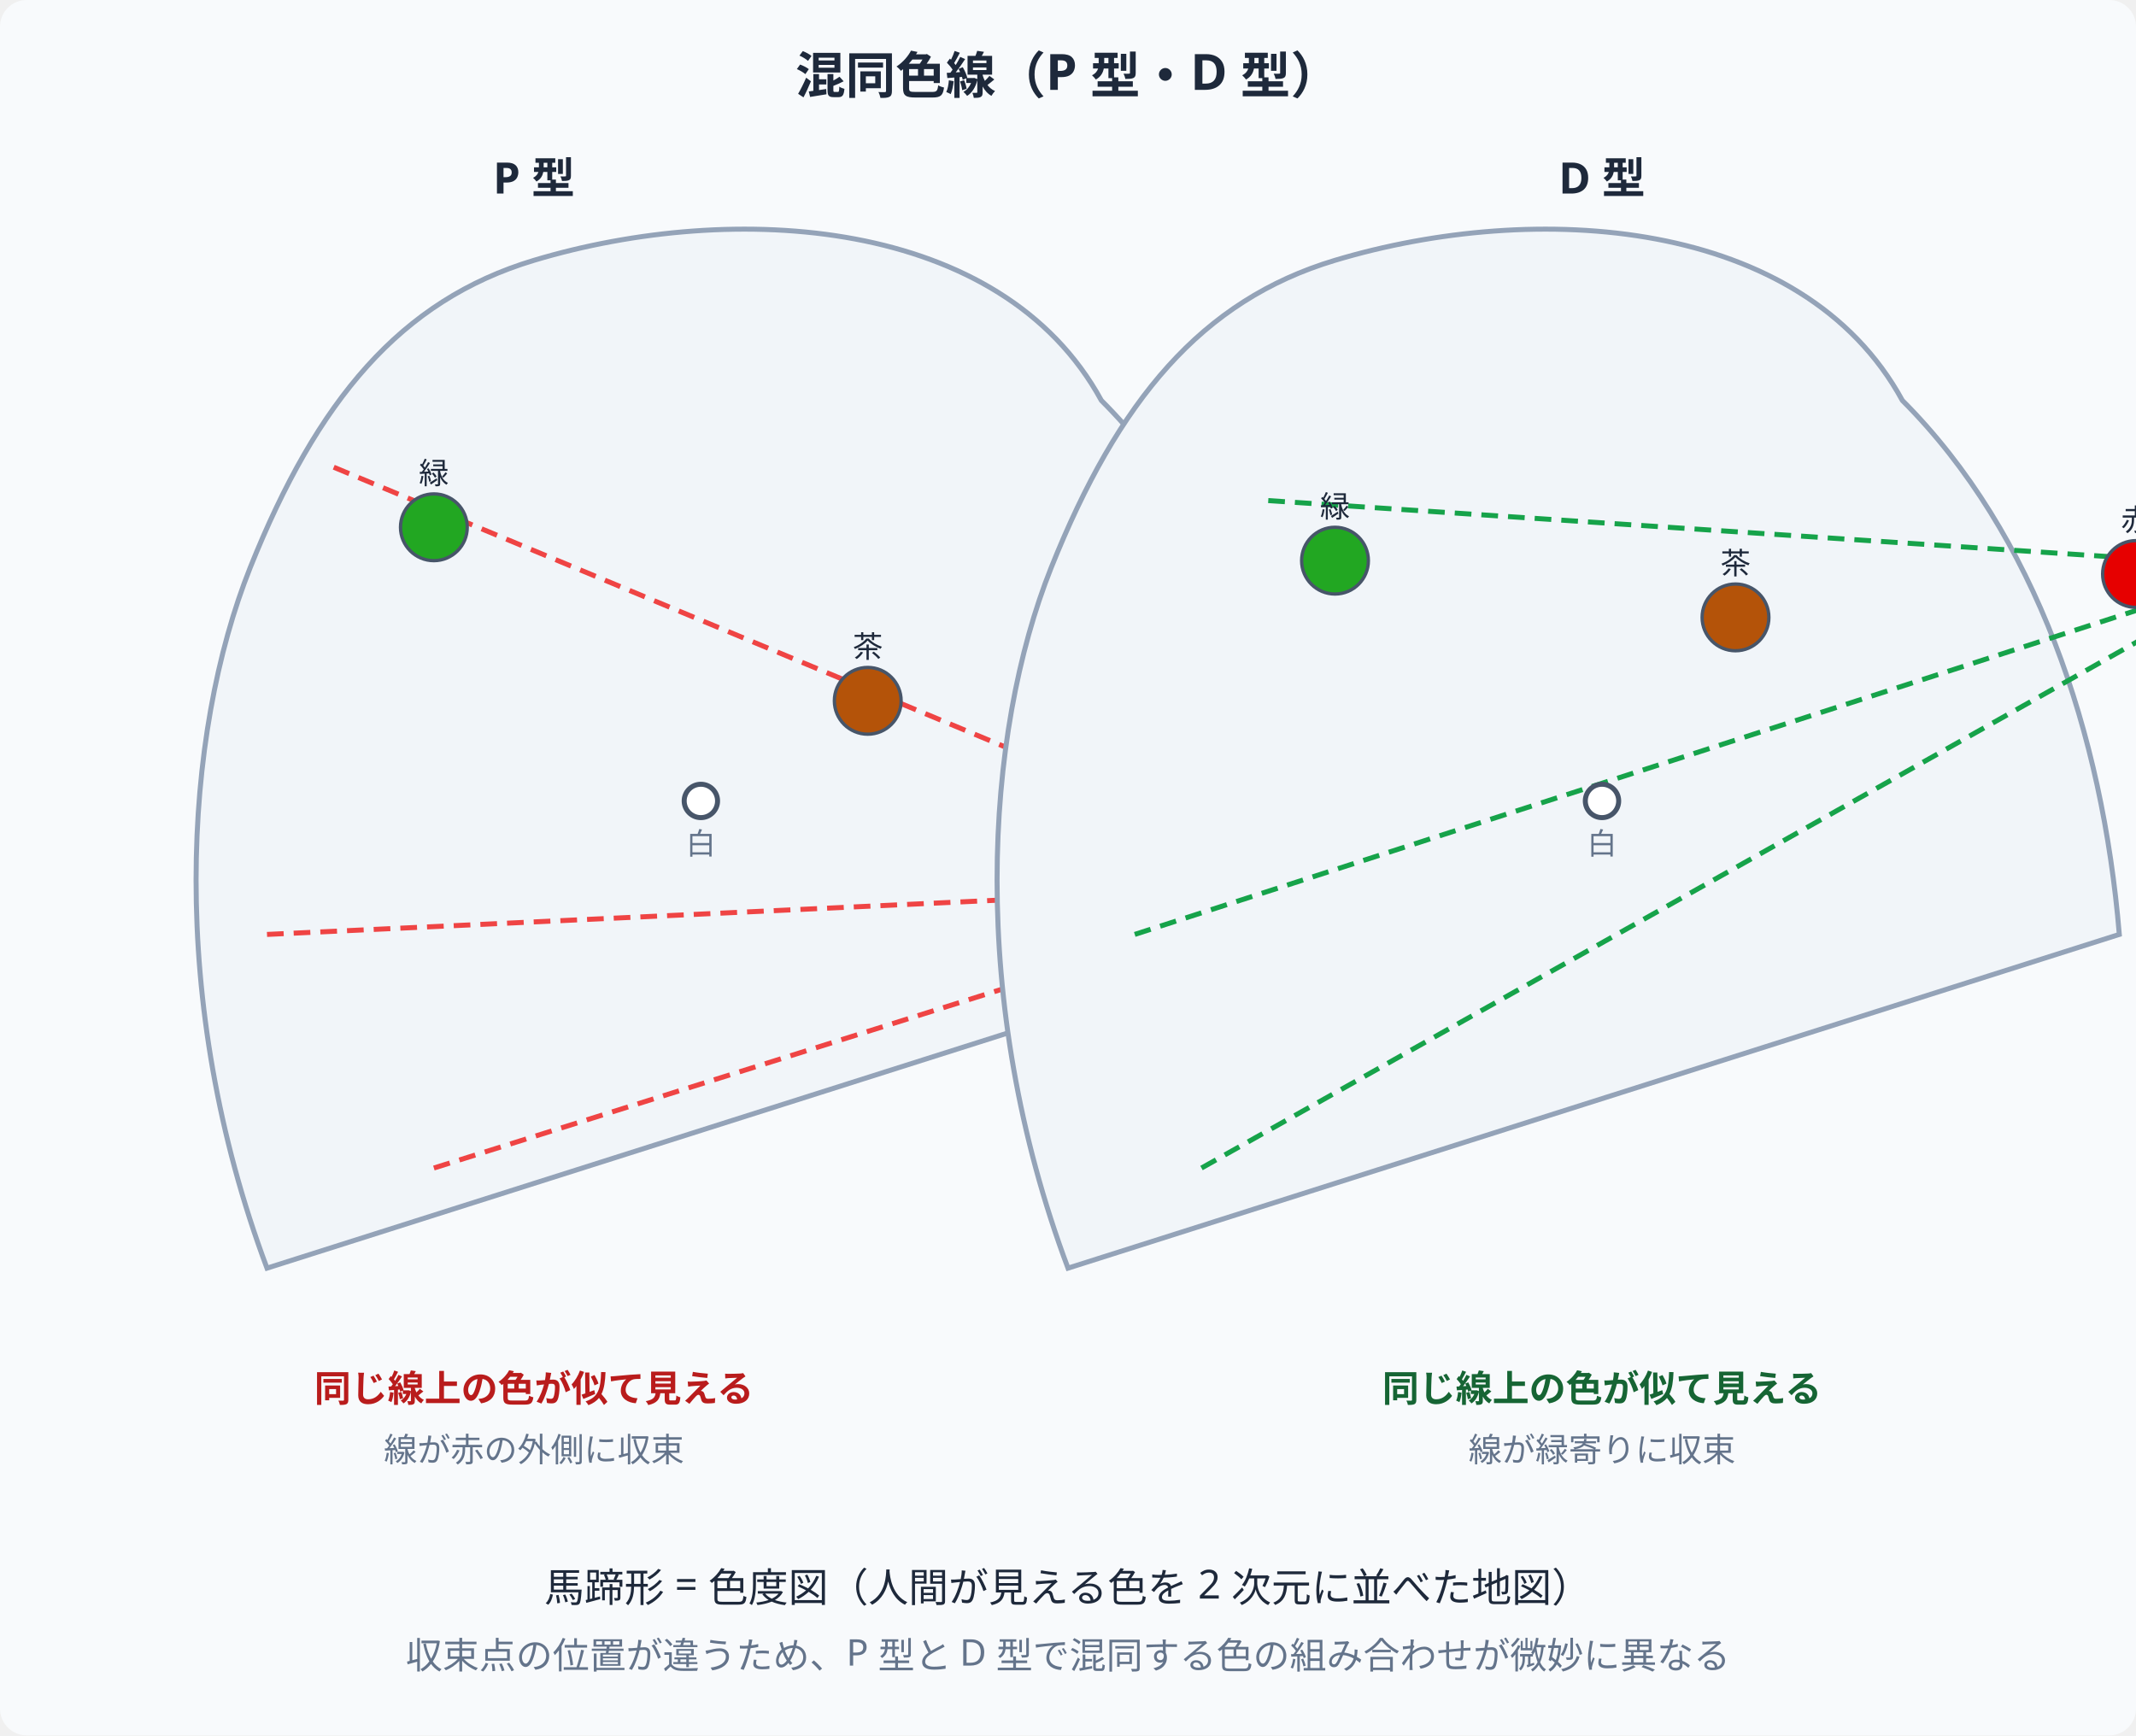
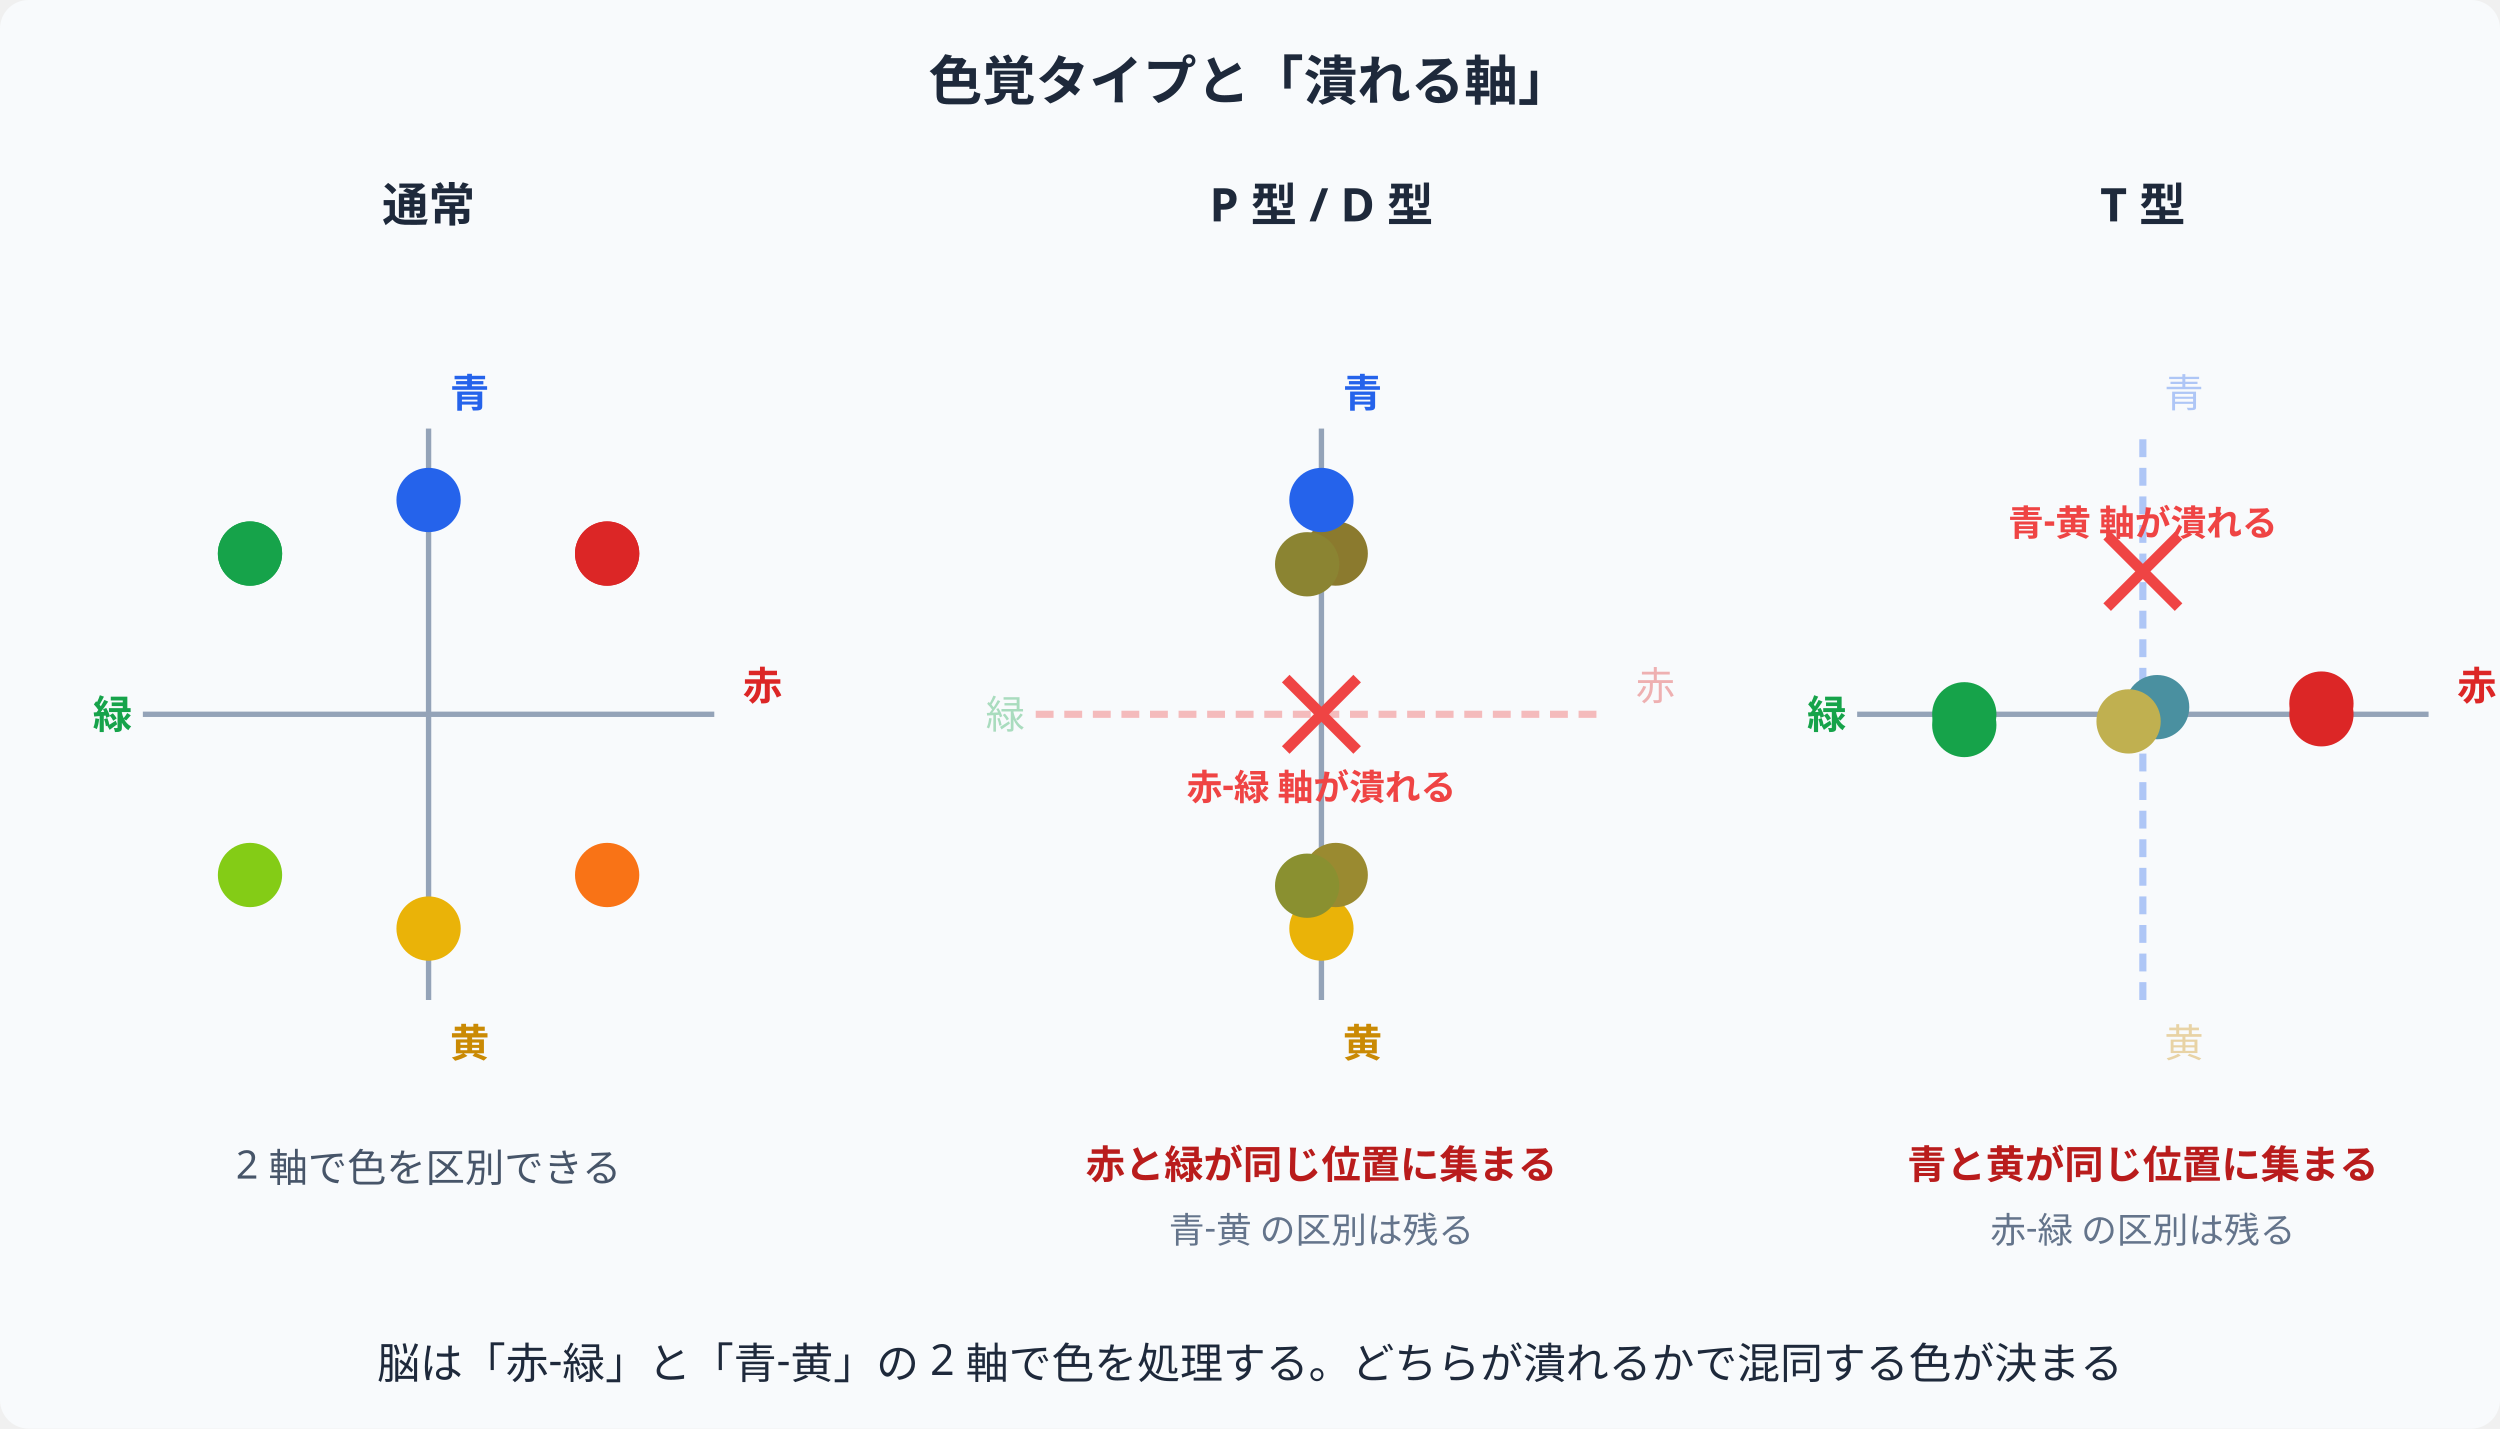
- <svg xmlns="http://www.w3.org/2000/svg" viewBox="0 0 640 520" role="img">
-   <rect width="640" height="520" fill="#f8fafc" rx="8" />
-   <text x="320" y="28" text-anchor="middle" font-family="sans-serif" font-size="15" font-weight="700" fill="#1e293b">混同色線（P 型・D 型）</text>
-   <text x="160" y="58" text-anchor="middle" font-family="sans-serif" font-size="13" font-weight="700" fill="#1e293b">P 型</text>
-   <path d="M80,380 C50,300 55,220 75,170 C95,120 120,90 160,78 C220,60 300,65 330,120 C370,160 390,220 395,280 Z" fill="#f1f5f9" stroke="#94a3b8" stroke-width="1.5" />
-   <circle cx="400" cy="265" r="5" fill="#ef4444" stroke="#991b1b" stroke-width="1.5" />
-   <text x="420" y="260" font-family="sans-serif" font-size="10" fill="#991b1b" font-weight="700">収束点</text>
-   <line x1="100" y1="140" x2="400" y2="265" stroke="#ef4444" stroke-width="1.5" stroke-dasharray="5 3" />
-   <line x1="80" y1="280" x2="400" y2="265" stroke="#ef4444" stroke-width="1.5" stroke-dasharray="5 3" />
-   <line x1="130" y1="350" x2="400" y2="265" stroke="#ef4444" stroke-width="1.5" stroke-dasharray="5 3" />
-   <circle cx="130" cy="158" r="10" fill="#22a722" stroke="#475569" stroke-width="1" />
-   <circle cx="260" cy="210" r="10" fill="#b45309" stroke="#475569" stroke-width="1" />
-   <circle cx="370" cy="260" r="10" fill="#e60000" stroke="#475569" stroke-width="1" />
-   <text x="130" y="145" text-anchor="middle" font-family="sans-serif" font-size="9" fill="#1e293b">緑</text>
-   <text x="260" y="197" text-anchor="middle" font-family="sans-serif" font-size="9" fill="#1e293b">茶</text>
-   <text x="370" y="247" text-anchor="middle" font-family="sans-serif" font-size="9" fill="#1e293b">赤</text>
-   <circle cx="210" cy="240" r="5" fill="#ffffff" stroke="#475569" stroke-width="1.5" />
-   <text x="210" y="256" text-anchor="middle" font-family="sans-serif" font-size="9" fill="#64748b">白</text>
-   <text x="160" y="420" text-anchor="middle" font-family="sans-serif" font-size="11" fill="#b91c1c" font-weight="700">同じ線上の色が似て見える</text>
-   <text x="160" y="438" text-anchor="middle" font-family="sans-serif" font-size="10" fill="#64748b">線が赤の外側に収束</text>
-   <text x="480" y="58" text-anchor="middle" font-family="sans-serif" font-size="13" font-weight="700" fill="#1e293b">D 型</text>
-   <path d="M400,380 C370,300 375,220 395,170 C415,120 440,90 480,78 C540,60 620,65 650,120 C690,160 710,220 715,280 Z" fill="#f1f5f9" stroke="#94a3b8" stroke-width="1.5" transform="translate(-80,0)" />
-   <circle cx="680" cy="170" r="5" fill="#16a34a" stroke="#166534" stroke-width="1.5" />
-   <text x="690" y="162" font-family="sans-serif" font-size="10" fill="#166534" font-weight="700">収束点</text>
-   <line x1="360" y1="350" x2="680" y2="170" stroke="#16a34a" stroke-width="1.5" stroke-dasharray="5 3" />
-   <line x1="340" y1="280" x2="680" y2="170" stroke="#16a34a" stroke-width="1.5" stroke-dasharray="5 3" />
-   <line x1="380" y1="150" x2="680" y2="170" stroke="#16a34a" stroke-width="1.5" stroke-dasharray="5 3" />
-   <circle cx="400" cy="168" r="10" fill="#22a722" stroke="#475569" stroke-width="1" />
-   <circle cx="520" cy="185" r="10" fill="#b45309" stroke="#475569" stroke-width="1" />
-   <circle cx="640" cy="172" r="10" fill="#e60000" stroke="#475569" stroke-width="1" />
-   <text x="400" y="155" text-anchor="middle" font-family="sans-serif" font-size="9" fill="#1e293b">緑</text>
-   <text x="520" y="172" text-anchor="middle" font-family="sans-serif" font-size="9" fill="#1e293b">茶</text>
-   <text x="640" y="159" text-anchor="middle" font-family="sans-serif" font-size="9" fill="#1e293b">赤</text>
-   <circle cx="480" cy="240" r="5" fill="#ffffff" stroke="#475569" stroke-width="1.5" />
-   <text x="480" y="256" text-anchor="middle" font-family="sans-serif" font-size="9" fill="#64748b">白</text>
-   <text x="480" y="420" text-anchor="middle" font-family="sans-serif" font-size="11" fill="#166534" font-weight="700">同じ線上の色が似て見える</text>
-   <text x="480" y="438" text-anchor="middle" font-family="sans-serif" font-size="10" fill="#64748b">線が緑寄りに収束</text>
-   <text x="320" y="480" text-anchor="middle" font-family="sans-serif" font-size="12" fill="#1e293b">馬蹄形 = 色度図（人間が見える色を 2 次元に並べた地図）</text>
-   <text x="320" y="500" text-anchor="middle" font-family="sans-serif" font-size="11" fill="#64748b">収束点の位置が違うため、P 型と D 型で混同する色の組み合わせが微妙に異なる</text>
+ <svg xmlns="http://www.w3.org/2000/svg" viewBox="0 0 700 400" role="img">
+   <rect width="700" height="400" fill="#f8fafc" rx="8" />
+   <text x="350" y="28" text-anchor="middle" font-family="sans-serif" font-size="15" font-weight="700" fill="#1e293b">色覚タイプと「潰れる軸」</text>
+   <text x="120" y="62" text-anchor="middle" font-family="sans-serif" font-size="13" font-weight="700" fill="#1e293b">通常</text>
+   <line x1="40" y1="200" x2="200" y2="200" stroke="#94a3b8" stroke-width="1.5" />
+   <line x1="120" y1="280" x2="120" y2="120" stroke="#94a3b8" stroke-width="1.5" />
+   <text x="208" y="196" font-family="sans-serif" font-size="11" fill="#dc2626" font-weight="700">赤</text>
+   <text x="26" y="204" font-family="sans-serif" font-size="11" fill="#16a34a" font-weight="700">緑</text>
+   <text x="126" y="114" font-family="sans-serif" font-size="11" fill="#2563eb" font-weight="700">青</text>
+   <text x="126" y="296" font-family="sans-serif" font-size="11" fill="#ca8a04" font-weight="700">黄</text>
+   <circle cx="170" cy="155" r="9" fill="#dc2626" />
+   <circle cx="70" cy="155" r="9" fill="#16a34a" />
+   <circle cx="120" cy="140" r="9" fill="#2563eb" />
+   <circle cx="120" cy="260" r="9" fill="#eab308" />
+   <circle cx="170" cy="245" r="9" fill="#f97316" />
+   <circle cx="70" cy="245" r="9" fill="#84cc16" />
+   <circle cx="70" cy="155" r="9" fill="#16a34a" />
+   <circle cx="170" cy="155" r="9" fill="#dc2626" />
+   <text x="120" y="330" text-anchor="middle" font-family="sans-serif" font-size="11" fill="#475569">2 軸で色を区別できる</text>
+   <text x="370" y="62" text-anchor="middle" font-family="sans-serif" font-size="13" font-weight="700" fill="#1e293b">P 型 / D 型</text>
+   <line x1="290" y1="200" x2="450" y2="200" stroke="#ef4444" stroke-width="2" stroke-dasharray="5 3" opacity="0.35" />
+   <line x1="370" y1="280" x2="370" y2="120" stroke="#94a3b8" stroke-width="1.5" />
+   <text x="458" y="196" font-family="sans-serif" font-size="11" fill="#dc2626" opacity="0.35">赤</text>
+   <text x="276" y="204" font-family="sans-serif" font-size="11" fill="#16a34a" opacity="0.35">緑</text>
+   <text x="376" y="114" font-family="sans-serif" font-size="11" fill="#2563eb" font-weight="700">青</text>
+   <text x="376" y="296" font-family="sans-serif" font-size="11" fill="#ca8a04" font-weight="700">黄</text>
+   <circle cx="374" cy="155" r="9" fill="#8b7a2e" />
+   <circle cx="366" cy="158" r="9" fill="#8b8432" />
+   <circle cx="370" cy="140" r="9" fill="#2563eb" />
+   <circle cx="370" cy="260" r="9" fill="#eab308" />
+   <circle cx="374" cy="245" r="9" fill="#9a8a30" />
+   <circle cx="366" cy="248" r="9" fill="#8a9030" />
+   <g transform="translate(370,200)">
+     <line x1="-10" y1="-10" x2="10" y2="10" stroke="#ef4444" stroke-width="3" />
+     <line x1="10" y1="-10" x2="-10" y2="10" stroke="#ef4444" stroke-width="3" />
+   </g>
+   <text x="370" y="224" text-anchor="middle" font-family="sans-serif" font-size="10" fill="#ef4444" font-weight="700">赤-緑 軸が潰れる</text>
+   <text x="370" y="330" text-anchor="middle" font-family="sans-serif" font-size="11" fill="#b91c1c" font-weight="700">赤と緑が同じ位置に集まる</text>
+   <text x="370" y="348" text-anchor="middle" font-family="sans-serif" font-size="10" fill="#64748b">青-黄 の区別は残る</text>
+   <text x="600" y="62" text-anchor="middle" font-family="sans-serif" font-size="13" font-weight="700" fill="#1e293b">T 型</text>
+   <line x1="520" y1="200" x2="680" y2="200" stroke="#94a3b8" stroke-width="1.5" />
+   <line x1="600" y1="280" x2="600" y2="120" stroke="#2563eb" stroke-width="2" stroke-dasharray="5 3" opacity="0.35" />
+   <text x="688" y="196" font-family="sans-serif" font-size="11" fill="#dc2626" font-weight="700">赤</text>
+   <text x="506" y="204" font-family="sans-serif" font-size="11" fill="#16a34a" font-weight="700">緑</text>
+   <text x="606" y="114" font-family="sans-serif" font-size="11" fill="#2563eb" opacity="0.35">青</text>
+   <text x="606" y="296" font-family="sans-serif" font-size="11" fill="#ca8a04" opacity="0.35">黄</text>
+   <circle cx="650" cy="200" r="9" fill="#dc2626" />
+   <circle cx="550" cy="200" r="9" fill="#16a34a" />
+   <circle cx="604" cy="198" r="9" fill="#4a90a0" />
+   <circle cx="596" cy="202" r="9" fill="#c0b050" />
+   <circle cx="650" cy="197" r="9" fill="#dc2626" />
+   <circle cx="550" cy="203" r="9" fill="#16a34a" />
+   <g transform="translate(600,160)">
+     <line x1="-10" y1="-10" x2="10" y2="10" stroke="#ef4444" stroke-width="3" />
+     <line x1="10" y1="-10" x2="-10" y2="10" stroke="#ef4444" stroke-width="3" />
+   </g>
+   <text x="600" y="150" text-anchor="middle" font-family="sans-serif" font-size="10" fill="#ef4444" font-weight="700">青-黄 軸が潰れる</text>
+   <text x="600" y="330" text-anchor="middle" font-family="sans-serif" font-size="11" fill="#b91c1c" font-weight="700">青と黄が同じ位置に集まる</text>
+   <text x="600" y="348" text-anchor="middle" font-family="sans-serif" font-size="10" fill="#64748b">赤-緑 の区別は残る</text>
+   <text x="350" y="386" text-anchor="middle" font-family="sans-serif" font-size="12" fill="#1e293b">脳は「赤-緑」と「青-黄」の 2 軸で色を処理する。どちらが潰れるかで混同する色が決まる</text>
</svg>
